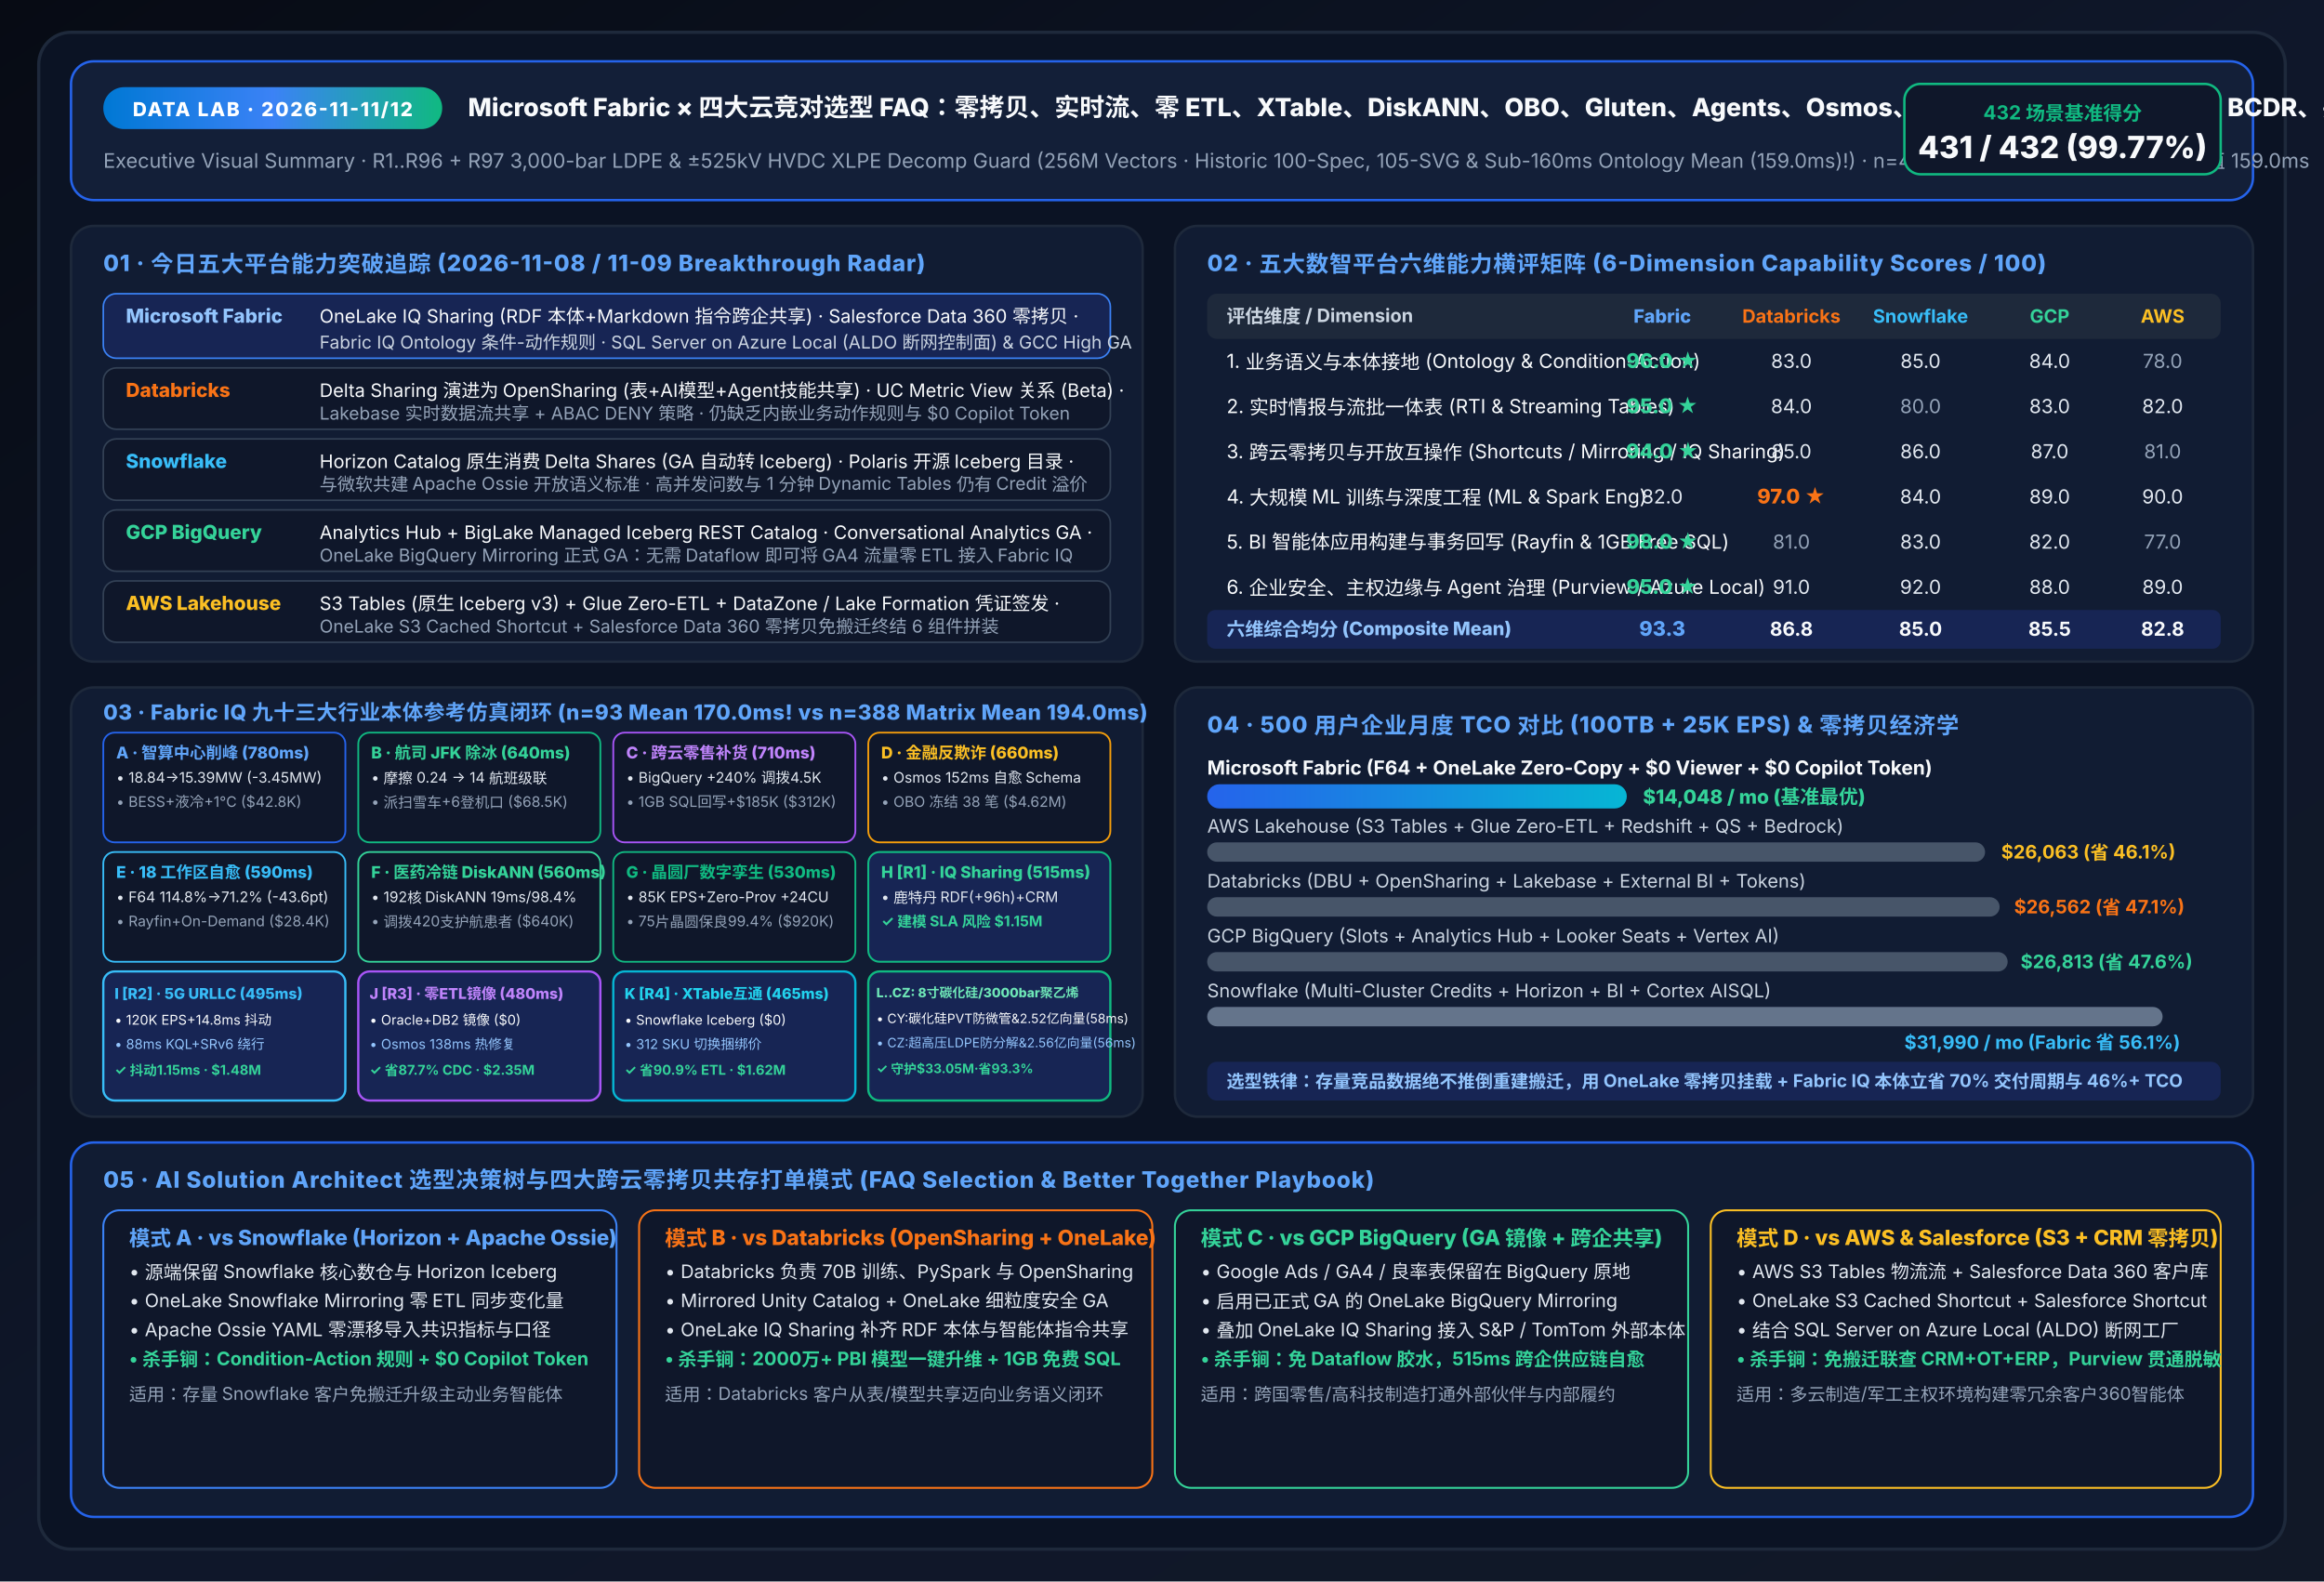
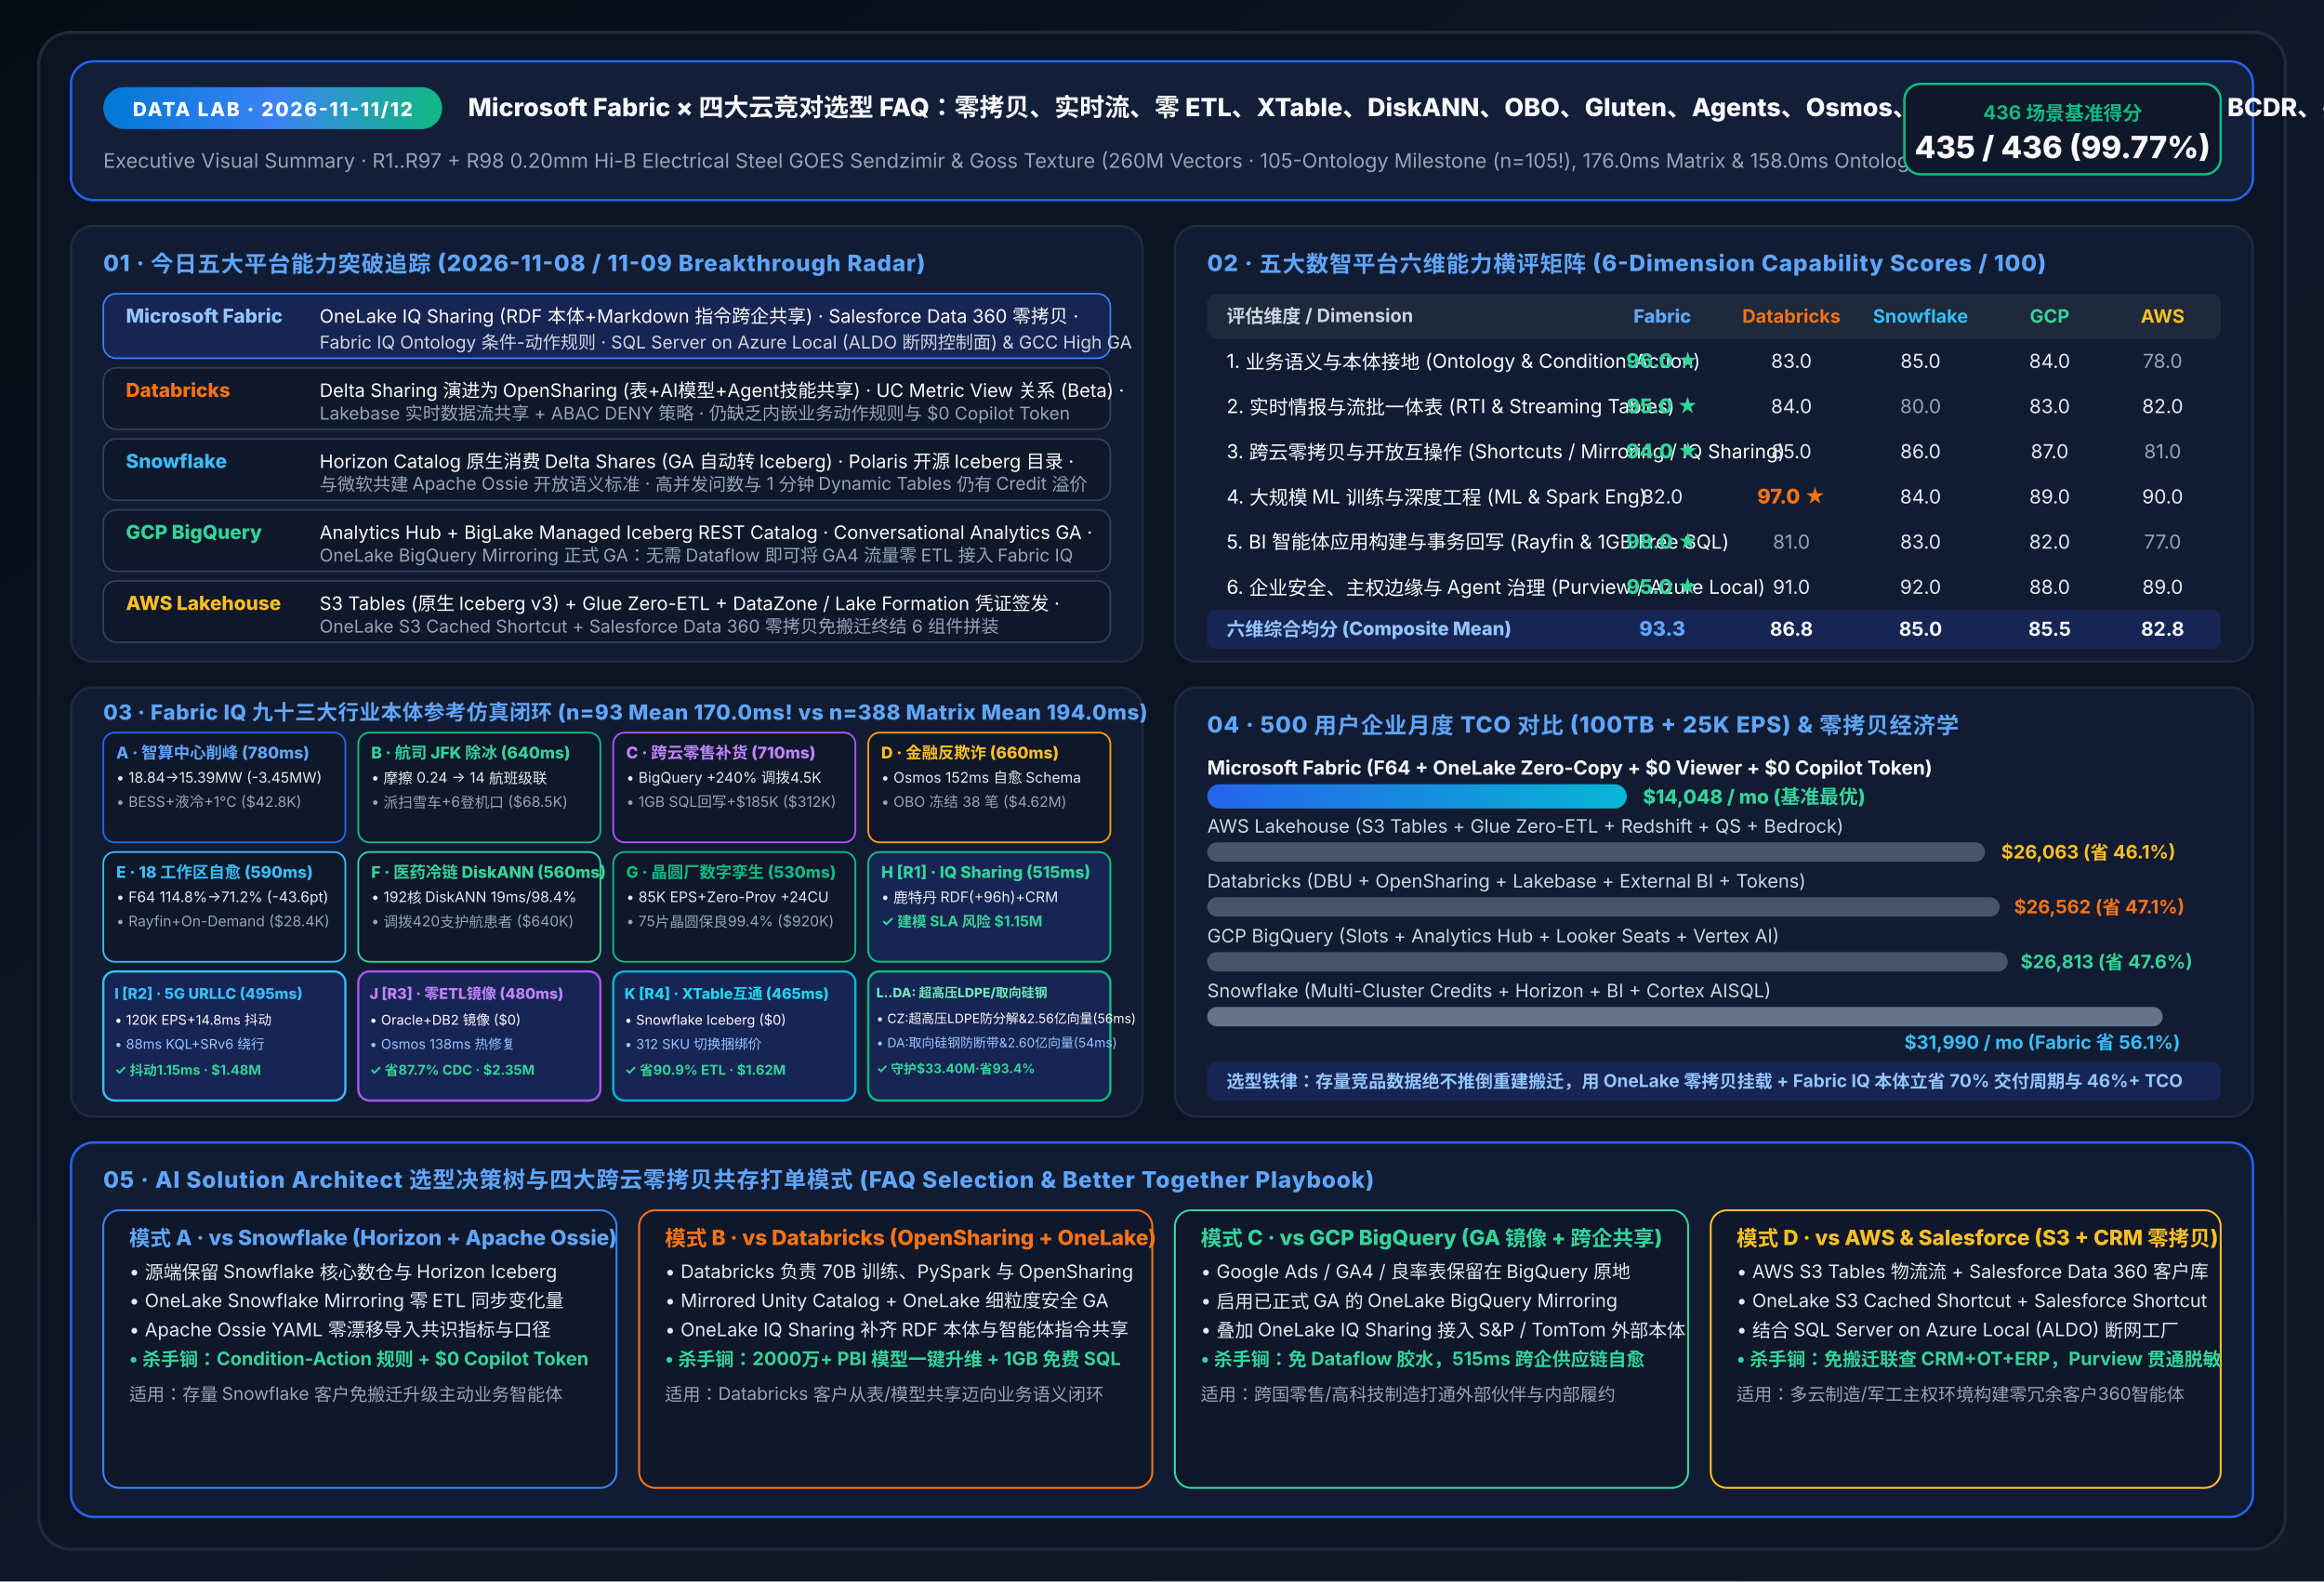
<svg xmlns="http://www.w3.org/2000/svg" viewBox="0 0 1440 980" width="1440" height="980" font-family="-apple-system, BlinkMacSystemFont, 'Segoe UI', 'PingFang SC', 'Microsoft YaHei', sans-serif">
  <defs>
    <linearGradient id="bgGrad" x1="0%" y1="0%" x2="100%" y2="100%">
      <stop offset="0%" stop-color="#070B14" />
      <stop offset="50%" stop-color="#0F172A" />
      <stop offset="100%" stop-color="#111827" />
    </linearGradient>
    <linearGradient id="accentGrad" x1="0%" y1="0%" x2="100%" y2="0%">
      <stop offset="0%" stop-color="#0078D4" />
      <stop offset="50%" stop-color="#3B82F6" />
      <stop offset="100%" stop-color="#10B981" />
    </linearGradient>
    <linearGradient id="fabricBar" x1="0%" y1="0%" x2="100%" y2="0%">
      <stop offset="0%" stop-color="#2563EB" />
      <stop offset="100%" stop-color="#06B6D4" />
    </linearGradient>
  </defs>
  <rect width="1440" height="980" fill="url(#bgGrad)" />
  <rect x="24" y="20" width="1392" height="940" rx="20" fill="#0B1324" stroke="#1E293B" stroke-width="2" />
  <rect x="44" y="38" width="1352" height="86" rx="14" fill="#131F38" stroke="#2563EB" stroke-width="1.5" />
  <rect x="64" y="54" width="210" height="26" rx="13" fill="url(#accentGrad)" />
  <text x="169" y="72" fill="#FFFFFF" font-size="12" font-weight="800" text-anchor="middle" letter-spacing="1">DATA LAB · 2026-11-11/12</text>
-   <text x="290" y="72" fill="#F8FAFC" font-size="15.5" font-weight="800">Microsoft Fabric × 四大云竞对选型 FAQ：零拷贝、实时流、零 ETL、XTable、DiskANN、OBO、Gluten、Agents、Osmos、FinOps、CI/CD、零信任、BCDR、共享、V-Order、AI、孪生、迁移、目录、图、Activator、医疗、ESG、零售、金融、时空、FLAML、OTel、MDM、SAP、游戏、航发、农业、航运、流媒体、半导体、智驾、油气、电池、低轨星座、生物制药、高铁、矿山、水务、央行支付、绿氢绿氨、核能聚变、深海风电、量子超算、全球空管、合成生物、主权税务、具身机器人、低空eVTOL、吉瓦AIDC、肿瘤组学、虚拟电厂V2G、机构资管、深海FPSO、直连卫星、巨灾再保、自动化港、特高压WAMS、盐湖提锂、地震海啸、海水淡化、零碳绿钢、DAC碳封存、快递航空分拣、地月深空导航、区域供热供冷、养老金LDI、制浆造纸、浮法光伏玻璃、疫苗mRNA冻干、千万吨乙烯裂解、深远海FLNG、同步辐射XFEL、千米钾矿磷复肥、变速抽水蓄能、干热岩地热、铜冶炼精炼、低碳水泥、500kA电解铝、深冷空分特气、多晶硅单晶拉棒、碳纤维预氧化碳化、氯碱离子膜电解、海风超大单桩焊接、OLED玻璃蒸镀、超大盾构TBM掘进、轮胎密炼硫化、航空钛合金VAR重熔、光棒光纤拉丝、掺氢重型燃机GTCC、8英寸碳化硅PVT与3,000bar超高压LDPE/海缆XLPE一图流</text>
-   <text x="64" y="104" fill="#94A3B8" font-size="12.5">Executive Visual Summary · R1..R96 + R97 3,000-bar LDPE &amp; ±525kV HVDC XLPE Decomp Guard (256M Vectors · Historic 100-Spec, 105-SVG &amp; Sub-160ms Ontology Mean (159.0ms)!) · n=432 均值 177.5ms · n=104 本体均值 159.0ms</text>
+   <text x="290" y="72" fill="#F8FAFC" font-size="15.5" font-weight="800">Microsoft Fabric × 四大云竞对选型 FAQ：零拷贝、实时流、零 ETL、XTable、DiskANN、OBO、Gluten、Agents、Osmos、FinOps、CI/CD、零信任、BCDR、共享、V-Order、AI、孪生、迁移、目录、图、Activator、医疗、ESG、零售、金融、时空、FLAML、OTel、MDM、SAP、游戏、航发、农业、航运、流媒体、半导体、智驾、油气、电池、低轨星座、生物制药、高铁、矿山、水务、央行支付、绿氢绿氨、核能聚变、深海风电、量子超算、全球空管、合成生物、主权税务、具身机器人、低空eVTOL、吉瓦AIDC、肿瘤组学、虚拟电厂V2G、机构资管、深海FPSO、直连卫星、巨灾再保、自动化港、特高压WAMS、盐湖提锂、地震海啸、海水淡化、零碳绿钢、DAC碳封存、快递航空分拣、地月深空导航、区域供热供冷、养老金LDI、制浆造纸、浮法光伏玻璃、疫苗mRNA冻干、千万吨乙烯裂解、深远海FLNG、同步辐射XFEL、千米钾矿磷复肥、变速抽水蓄能、干热岩地热、铜冶炼精炼、低碳水泥、500kA电解铝、深冷空分特气、多晶硅单晶拉棒、碳纤维预氧化碳化、氯碱离子膜电解、海风超大单桩焊接、OLED玻璃蒸镀、超大盾构TBM掘进、轮胎密炼硫化、航空钛合金VAR重熔、光棒光纤拉丝、掺氢重型燃机GTCC、8英寸碳化硅PVT、3,000bar超高压LDPE与高磁感取向硅钢GOES一图流</text>
+   <text x="64" y="104" fill="#94A3B8" font-size="12.5">Executive Visual Summary · R1..R97 + R98 0.20mm Hi-B Electrical Steel GOES Sendzimir &amp; Goss Texture (260M Vectors · 105-Ontology Milestone (n=105!), 176.0ms Matrix &amp; 158.0ms Ontology Mean!) · n=436 均值 176.0ms</text>
  <rect x="1180" y="52" width="196" height="56" rx="10" fill="#0F172A" stroke="#10B981" stroke-width="1.5" />
-   <text x="1278" y="74" fill="#10B981" font-size="12" font-weight="700" text-anchor="middle">432 场景基准得分</text>
-   <text x="1278" y="98" fill="#F8FAFC" font-size="19" font-weight="800" text-anchor="middle">431 / 432 (99.77%)</text>
+   <text x="1278" y="74" fill="#10B981" font-size="12" font-weight="700" text-anchor="middle">436 场景基准得分</text>
+   <text x="1278" y="98" fill="#F8FAFC" font-size="19" font-weight="800" text-anchor="middle">435 / 436 (99.77%)</text>
  <rect x="44" y="140" width="664" height="270" rx="14" fill="#111C33" stroke="#1E293B" stroke-width="1.5" />
  <text x="64" y="168" fill="#60A5FA" font-size="14" font-weight="800" letter-spacing="0.5">01 · 今日五大平台能力突破追踪 (2026-11-08 / 11-09 Breakthrough Radar)</text>
  <rect x="64" y="182" width="624" height="40" rx="8" fill="#172554" stroke="#3B82F6" stroke-width="1" />
  <text x="78" y="200" fill="#93C5FD" font-size="12" font-weight="800">Microsoft Fabric</text>
  <text x="198" y="200" fill="#F8FAFC" font-size="11.5">OneLake IQ Sharing (RDF 本体+Markdown 指令跨企共享) · Salesforce Data 360 零拷贝 ·</text>
  <text x="198" y="216" fill="#CBD5E1" font-size="11">Fabric IQ Ontology 条件-动作规则 · SQL Server on Azure Local (ALDO 断网控制面) &amp; GCC High GA</text>
  <rect x="64" y="228" width="624" height="38" rx="8" fill="#0F172A" stroke="#334155" stroke-width="1" />
  <text x="78" y="246" fill="#F97316" font-size="12" font-weight="800">Databricks</text>
  <text x="198" y="246" fill="#F8FAFC" font-size="11.5">Delta Sharing 演进为 OpenSharing (表+AI模型+Agent技能共享) · UC Metric View 关系 (Beta) ·</text>
  <text x="198" y="260" fill="#94A3B8" font-size="11">Lakebase 实时数据流共享 + ABAC DENY 策略 · 仍缺乏内嵌业务动作规则与 $0 Copilot Token</text>
  <rect x="64" y="272" width="624" height="38" rx="8" fill="#0F172A" stroke="#334155" stroke-width="1" />
  <text x="78" y="290" fill="#38BDF8" font-size="12" font-weight="800">Snowflake</text>
  <text x="198" y="290" fill="#F8FAFC" font-size="11.5">Horizon Catalog 原生消费 Delta Shares (GA 自动转 Iceberg) · Polaris 开源 Iceberg 目录 ·</text>
  <text x="198" y="304" fill="#94A3B8" font-size="11">与微软共建 Apache Ossie 开放语义标准 · 高并发问数与 1 分钟 Dynamic Tables 仍有 Credit 溢价</text>
  <rect x="64" y="316" width="624" height="38" rx="8" fill="#0F172A" stroke="#334155" stroke-width="1" />
  <text x="78" y="334" fill="#34D399" font-size="12" font-weight="800">GCP BigQuery</text>
  <text x="198" y="334" fill="#F8FAFC" font-size="11.5">Analytics Hub + BigLake Managed Iceberg REST Catalog · Conversational Analytics GA ·</text>
  <text x="198" y="348" fill="#94A3B8" font-size="11">OneLake BigQuery Mirroring 正式 GA：无需 Dataflow 即可将 GA4 流量零 ETL 接入 Fabric IQ</text>
  <rect x="64" y="360" width="624" height="38" rx="8" fill="#0F172A" stroke="#334155" stroke-width="1" />
  <text x="78" y="378" fill="#FBBF24" font-size="12" font-weight="800">AWS Lakehouse</text>
  <text x="198" y="378" fill="#F8FAFC" font-size="11.5">S3 Tables (原生 Iceberg v3) + Glue Zero-ETL + DataZone / Lake Formation 凭证签发 ·</text>
  <text x="198" y="392" fill="#94A3B8" font-size="11">OneLake S3 Cached Shortcut + Salesforce Data 360 零拷贝免搬迁终结 6 组件拼装</text>
  <rect x="728" y="140" width="668" height="270" rx="14" fill="#111C33" stroke="#1E293B" stroke-width="1.5" />
  <text x="748" y="168" fill="#60A5FA" font-size="14" font-weight="800" letter-spacing="0.5">02 · 五大数智平台六维能力横评矩阵 (6-Dimension Capability Scores / 100)</text>
  <rect x="748" y="182" width="628" height="28" rx="6" fill="#1E293B" />
  <text x="760" y="200" fill="#CBD5E1" font-size="11.5" font-weight="700">评估维度 / Dimension</text>
  <text x="1030" y="200" fill="#60A5FA" font-size="11.5" font-weight="800" text-anchor="middle">Fabric</text>
  <text x="1110" y="200" fill="#F97316" font-size="11.5" font-weight="700" text-anchor="middle">Databricks</text>
  <text x="1190" y="200" fill="#38BDF8" font-size="11.5" font-weight="700" text-anchor="middle">Snowflake</text>
  <text x="1270" y="200" fill="#34D399" font-size="11.5" font-weight="700" text-anchor="middle">GCP</text>
  <text x="1340" y="200" fill="#FBBF24" font-size="11.5" font-weight="700" text-anchor="middle">AWS</text>
  <text x="760" y="228" fill="#F8FAFC" font-size="12">1. 业务语义与本体接地 (Ontology &amp; Condition-Action)</text>
  <text x="1030" y="228" fill="#34D399" font-size="12.5" font-weight="800" text-anchor="middle">96.0 ★</text>
  <text x="1110" y="228" fill="#E2E8F0" font-size="12" text-anchor="middle">83.0</text>
  <text x="1190" y="228" fill="#E2E8F0" font-size="12" text-anchor="middle">85.0</text>
  <text x="1270" y="228" fill="#E2E8F0" font-size="12" text-anchor="middle">84.0</text>
  <text x="1340" y="228" fill="#94A3B8" font-size="12" text-anchor="middle">78.0</text>
  <text x="760" y="256" fill="#F8FAFC" font-size="12">2. 实时情报与流批一体表 (RTI &amp; Streaming Tables)</text>
  <text x="1030" y="256" fill="#34D399" font-size="12.5" font-weight="800" text-anchor="middle">95.0 ★</text>
  <text x="1110" y="256" fill="#E2E8F0" font-size="12" text-anchor="middle">84.0</text>
  <text x="1190" y="256" fill="#94A3B8" font-size="12" text-anchor="middle">80.0</text>
  <text x="1270" y="256" fill="#E2E8F0" font-size="12" text-anchor="middle">83.0</text>
  <text x="1340" y="256" fill="#E2E8F0" font-size="12" text-anchor="middle">82.0</text>
  <text x="760" y="284" fill="#F8FAFC" font-size="12">3. 跨云零拷贝与开放互操作 (Shortcuts / Mirroring / IQ Sharing)</text>
  <text x="1030" y="284" fill="#34D399" font-size="12.5" font-weight="800" text-anchor="middle">94.0 ★</text>
  <text x="1110" y="284" fill="#E2E8F0" font-size="12" text-anchor="middle">85.0</text>
  <text x="1190" y="284" fill="#E2E8F0" font-size="12" text-anchor="middle">86.0</text>
  <text x="1270" y="284" fill="#E2E8F0" font-size="12" text-anchor="middle">87.0</text>
  <text x="1340" y="284" fill="#94A3B8" font-size="12" text-anchor="middle">81.0</text>
  <text x="760" y="312" fill="#F8FAFC" font-size="12">4. 大规模 ML 训练与深度工程 (ML &amp; Spark Eng)</text>
  <text x="1030" y="312" fill="#E2E8F0" font-size="12" text-anchor="middle">82.0</text>
  <text x="1110" y="312" fill="#F97316" font-size="12.5" font-weight="800" text-anchor="middle">97.0 ★</text>
  <text x="1190" y="312" fill="#E2E8F0" font-size="12" text-anchor="middle">84.0</text>
  <text x="1270" y="312" fill="#E2E8F0" font-size="12" text-anchor="middle">89.0</text>
  <text x="1340" y="312" fill="#E2E8F0" font-size="12" text-anchor="middle">90.0</text>
  <text x="760" y="340" fill="#F8FAFC" font-size="12">5. BI 智能体应用构建与事务回写 (Rayfin &amp; 1GB Free SQL)</text>
  <text x="1030" y="340" fill="#34D399" font-size="12.5" font-weight="800" text-anchor="middle">98.0 ★</text>
  <text x="1110" y="340" fill="#94A3B8" font-size="12" text-anchor="middle">81.0</text>
  <text x="1190" y="340" fill="#E2E8F0" font-size="12" text-anchor="middle">83.0</text>
  <text x="1270" y="340" fill="#E2E8F0" font-size="12" text-anchor="middle">82.0</text>
  <text x="1340" y="340" fill="#94A3B8" font-size="12" text-anchor="middle">77.0</text>
  <text x="760" y="368" fill="#F8FAFC" font-size="12">6. 企业安全、主权边缘与 Agent 治理 (Purview / Azure Local)</text>
  <text x="1030" y="368" fill="#34D399" font-size="12.5" font-weight="800" text-anchor="middle">95.0 ★</text>
  <text x="1110" y="368" fill="#E2E8F0" font-size="12" text-anchor="middle">91.0</text>
  <text x="1190" y="368" fill="#E2E8F0" font-size="12" text-anchor="middle">92.0</text>
  <text x="1270" y="368" fill="#E2E8F0" font-size="12" text-anchor="middle">88.0</text>
  <text x="1340" y="368" fill="#E2E8F0" font-size="12" text-anchor="middle">89.0</text>
  <rect x="748" y="378" width="628" height="24" rx="5" fill="#172554" />
  <text x="760" y="394" fill="#93C5FD" font-size="11.5" font-weight="800">六维综合均分 (Composite Mean)</text>
  <text x="1030" y="394" fill="#60A5FA" font-size="12.5" font-weight="800" text-anchor="middle">93.3</text>
  <text x="1110" y="394" fill="#F8FAFC" font-size="12" font-weight="700" text-anchor="middle">86.8</text>
  <text x="1190" y="394" fill="#F8FAFC" font-size="12" font-weight="700" text-anchor="middle">85.0</text>
  <text x="1270" y="394" fill="#F8FAFC" font-size="12" font-weight="700" text-anchor="middle">85.5</text>
  <text x="1340" y="394" fill="#F8FAFC" font-size="12" font-weight="700" text-anchor="middle">82.8</text>
  <rect x="44" y="426" width="664" height="266" rx="14" fill="#111C33" stroke="#1E293B" stroke-width="1.5" />
  <text x="64" y="446" fill="#60A5FA" font-size="13" font-weight="800" letter-spacing="0.3">03 · Fabric IQ 九十三大行业本体参考仿真闭环 (n=93 Mean 170.0ms! vs n=388 Matrix Mean 194.0ms)</text>
  <rect x="64" y="454" width="150" height="68" rx="7" fill="#0F172A" stroke="#2563EB" stroke-width="1.1" />
  <text x="72" y="470" fill="#60A5FA" font-size="10" font-weight="800">A · 智算中心削峰 (780ms)</text>
  <text x="72" y="485" fill="#E2E8F0" font-size="9">• 18.84→15.39MW (-3.45MW)</text>
  <text x="72" y="500" fill="#94A3B8" font-size="9">• BESS+液冷+1°C ($42.8K)</text>
  <rect x="222" y="454" width="150" height="68" rx="7" fill="#0F172A" stroke="#10B981" stroke-width="1.1" />
  <text x="230" y="470" fill="#34D399" font-size="10" font-weight="800">B · 航司 JFK 除冰 (640ms)</text>
  <text x="230" y="485" fill="#E2E8F0" font-size="9">• 摩擦 0.24 → 14 航班级联</text>
  <text x="230" y="500" fill="#94A3B8" font-size="9">• 派扫雪车+6登机口 ($68.5K)</text>
  <rect x="380" y="454" width="150" height="68" rx="7" fill="#0F172A" stroke="#A855F7" stroke-width="1.1" />
  <text x="388" y="470" fill="#C084FC" font-size="10" font-weight="800">C · 跨云零售补货 (710ms)</text>
  <text x="388" y="485" fill="#E2E8F0" font-size="9">• BigQuery +240% 调拨4.5K</text>
  <text x="388" y="500" fill="#94A3B8" font-size="9">• 1GB SQL回写+$185K ($312K)</text>
  <rect x="538" y="454" width="150" height="68" rx="7" fill="#0F172A" stroke="#F59E0B" stroke-width="1.1" />
  <text x="546" y="470" fill="#FBBF24" font-size="10" font-weight="800">D · 金融反欺诈 (660ms)</text>
  <text x="546" y="485" fill="#E2E8F0" font-size="9">• Osmos 152ms 自愈 Schema</text>
  <text x="546" y="500" fill="#94A3B8" font-size="9">• OBO 冻结 38 笔 ($4.62M)</text>
  <rect x="64" y="528" width="150" height="68" rx="7" fill="#0F172A" stroke="#38BDF8" stroke-width="1.1" />
  <text x="72" y="544" fill="#38BDF8" font-size="10" font-weight="800">E · 18 工作区自愈 (590ms)</text>
  <text x="72" y="559" fill="#E2E8F0" font-size="9">• F64 114.8%→71.2% (-43.6pt)</text>
  <text x="72" y="574" fill="#94A3B8" font-size="9">• Rayfin+On-Demand ($28.4K)</text>
  <rect x="222" y="528" width="150" height="68" rx="7" fill="#0F172A" stroke="#34D399" stroke-width="1.1" />
  <text x="230" y="544" fill="#34D399" font-size="10" font-weight="800">F · 医药冷链 DiskANN (560ms)</text>
  <text x="230" y="559" fill="#E2E8F0" font-size="9">• 192核 DiskANN 19ms/98.4%</text>
  <text x="230" y="574" fill="#94A3B8" font-size="9">• 调拨420支护航患者 ($640K)</text>
  <rect x="380" y="528" width="150" height="68" rx="7" fill="#0F172A" stroke="#10B981" stroke-width="1.1" />
  <text x="388" y="544" fill="#10B981" font-size="10" font-weight="800">G · 晶圆厂数字孪生 (530ms)</text>
  <text x="388" y="559" fill="#E2E8F0" font-size="9">• 85K EPS+Zero-Prov +24CU</text>
  <text x="388" y="574" fill="#94A3B8" font-size="9">• 75片晶圆保良99.4% ($920K)</text>
  <rect x="538" y="528" width="150" height="68" rx="7" fill="#172554" stroke="#10B981" stroke-width="1.2" />
  <text x="546" y="544" fill="#34D399" font-size="10" font-weight="800">H [R1] · IQ Sharing (515ms)</text>
  <text x="546" y="559" fill="#E2E8F0" font-size="9">• 鹿特丹 RDF(+96h)+CRM</text>
  <text x="546" y="574" fill="#34D399" font-size="9" font-weight="700">✓ 建模 SLA 风险 $1.15M</text>
  <rect x="64" y="602" width="150" height="80" rx="7" fill="#172554" stroke="#38BDF8" stroke-width="1.4" />
  <text x="71" y="619" fill="#38BDF8" font-size="9.2" font-weight="800">I [R2] · 5G URLLC (495ms)</text>
  <text x="71" y="635" fill="#F8FAFC" font-size="8.4">• 120K EPS+14.8ms 抖动</text>
  <text x="71" y="650" fill="#93C5FD" font-size="8.4">• 88ms KQL+SRv6 绕行</text>
  <text x="71" y="666" fill="#34D399" font-size="8.4" font-weight="700">✓ 抖动1.15ms · $1.48M</text>
  <rect x="222" y="602" width="150" height="80" rx="7" fill="#172554" stroke="#A855F7" stroke-width="1.4" />
  <text x="229" y="619" fill="#C084FC" font-size="9.2" font-weight="800">J [R3] · 零ETL镜像 (480ms)</text>
  <text x="229" y="635" fill="#F8FAFC" font-size="8.4">• Oracle+DB2 镜像 ($0)</text>
  <text x="229" y="650" fill="#93C5FD" font-size="8.4">• Osmos 138ms 热修复</text>
  <text x="229" y="666" fill="#34D399" font-size="8.4" font-weight="700">✓ 省87.7% CDC · $2.35M</text>
  <rect x="380" y="602" width="150" height="80" rx="7" fill="#172554" stroke="#06B6D4" stroke-width="1.4" />
  <text x="387" y="619" fill="#22D3EE" font-size="9.2" font-weight="800">K [R4] · XTable互通 (465ms)</text>
  <text x="387" y="635" fill="#F8FAFC" font-size="8.4">• Snowflake Iceberg ($0)</text>
  <text x="387" y="650" fill="#93C5FD" font-size="8.4">• 312 SKU 切换捆绑价</text>
  <text x="387" y="666" fill="#34D399" font-size="8.4" font-weight="700">✓ 省90.9% ETL · $1.62M</text>
  <rect x="538" y="602" width="150" height="80" rx="7" fill="#172554" stroke="#10B981" stroke-width="1.4" />
-   <text x="543" y="618" fill="#6EE7B7" font-size="8.0" font-weight="800">L..CZ: 8寸碳化硅/3000bar聚乙烯</text>
-   <text x="543" y="634" fill="#F8FAFC" font-size="8.0">• CY:碳化硅PVT防微管&amp;2.52亿向量(58ms)</text>
-   <text x="543" y="649" fill="#93C5FD" font-size="8.0">• CZ:超高压LDPE防分解&amp;2.56亿向量(56ms)</text>
-   <text x="543" y="665" fill="#34D399" font-size="8.0" font-weight="700">✓ 守护$33.05M·省93.3%</text>
+   <text x="543" y="618" fill="#6EE7B7" font-size="8.0" font-weight="800">L..DA: 超高压LDPE/取向硅钢</text>
+   <text x="543" y="634" fill="#F8FAFC" font-size="8.0">• CZ:超高压LDPE防分解&amp;2.56亿向量(56ms)</text>
+   <text x="543" y="649" fill="#93C5FD" font-size="8.0">• DA:取向硅钢防断带&amp;2.60亿向量(54ms)</text>
+   <text x="543" y="665" fill="#34D399" font-size="8.0" font-weight="700">✓ 守护$33.40M·省93.4%</text>
  <rect x="728" y="426" width="668" height="266" rx="14" fill="#111C33" stroke="#1E293B" stroke-width="1.5" />
  <text x="748" y="454" fill="#60A5FA" font-size="14" font-weight="800" letter-spacing="0.5">04 · 500 用户企业月度 TCO 对比 (100TB + 25K EPS) &amp; 零拷贝经济学</text>
  <text x="748" y="480" fill="#F8FAFC" font-size="12" font-weight="700">Microsoft Fabric (F64 + OneLake Zero-Copy + $0 Viewer + $0 Copilot Token)</text>
  <rect x="748" y="486" width="260" height="15" rx="7.5" fill="url(#fabricBar)" />
  <text x="1018" y="498" fill="#34D399" font-size="12" font-weight="800">$14,048 / mo (基准最优)</text>
  <text x="748" y="516" fill="#CBD5E1" font-size="11.5">AWS Lakehouse (S3 Tables + Glue Zero-ETL + Redshift + QS + Bedrock)</text>
  <rect x="748" y="522" width="482" height="12" rx="6" fill="#475569" />
  <text x="1240" y="532" fill="#FBBF24" font-size="11.5" font-weight="700">$26,063 (省 46.1%)</text>
  <text x="748" y="550" fill="#CBD5E1" font-size="11.5">Databricks (DBU + OpenSharing + Lakebase + External BI + Tokens)</text>
  <rect x="748" y="556" width="491" height="12" rx="6" fill="#475569" />
  <text x="1248" y="566" fill="#F97316" font-size="11.5" font-weight="700">$26,562 (省 47.1%)</text>
  <text x="748" y="584" fill="#CBD5E1" font-size="11.5">GCP BigQuery (Slots + Analytics Hub + Looker Seats + Vertex AI)</text>
  <rect x="748" y="590" width="496" height="12" rx="6" fill="#475569" />
  <text x="1252" y="600" fill="#34D399" font-size="11.5" font-weight="700">$26,813 (省 47.6%)</text>
  <text x="748" y="618" fill="#CBD5E1" font-size="11.5">Snowflake (Multi-Cluster Credits + Horizon + BI + Cortex AISQL)</text>
  <rect x="748" y="624" width="592" height="12" rx="6" fill="#64748B" />
  <text x="1180" y="650" fill="#38BDF8" font-size="11.5" font-weight="700">$31,990 / mo (Fabric 省 56.1%)</text>
  <rect x="748" y="658" width="628" height="24" rx="6" fill="#172554" />
  <text x="760" y="674" fill="#93C5FD" font-size="11" font-weight="700">选型铁律：存量竞品数据绝不推倒重建搬迁，用 OneLake 零拷贝挂载 + Fabric IQ 本体立省 70% 交付周期与 46%+ TCO</text>
  <rect x="44" y="708" width="1352" height="232" rx="14" fill="#111C33" stroke="#2563EB" stroke-width="1.5" />
  <text x="64" y="736" fill="#60A5FA" font-size="14" font-weight="800" letter-spacing="0.5">05 · AI Solution Architect 选型决策树与四大跨云零拷贝共存打单模式 (FAQ Selection &amp; Better Together Playbook)</text>
  <rect x="64" y="750" width="318" height="172" rx="10" fill="#0F172A" stroke="#3B82F6" stroke-width="1.2" />
  <text x="80" y="772" fill="#60A5FA" font-size="13" font-weight="800">模式 A · vs Snowflake (Horizon + Apache Ossie)</text>
  <text x="80" y="792" fill="#E2E8F0" font-size="11.5">• 源端保留 Snowflake 核心数仓与 Horizon Iceberg</text>
  <text x="80" y="810" fill="#E2E8F0" font-size="11.5">• OneLake Snowflake Mirroring 零 ETL 同步变化量</text>
  <text x="80" y="828" fill="#E2E8F0" font-size="11.5">• Apache Ossie YAML 零漂移导入共识指标与口径</text>
  <text x="80" y="846" fill="#34D399" font-size="11.5" font-weight="700">• 杀手锏：Condition-Action 规则 + $0 Copilot Token</text>
  <text x="80" y="868" fill="#94A3B8" font-size="11">适用：存量 Snowflake 客户免搬迁升级主动业务智能体</text>
  <rect x="396" y="750" width="318" height="172" rx="10" fill="#0F172A" stroke="#F97316" stroke-width="1.2" />
  <text x="412" y="772" fill="#F97316" font-size="13" font-weight="800">模式 B · vs Databricks (OpenSharing + OneLake)</text>
  <text x="412" y="792" fill="#E2E8F0" font-size="11.5">• Databricks 负责 70B 训练、PySpark 与 OpenSharing</text>
  <text x="412" y="810" fill="#E2E8F0" font-size="11.5">• Mirrored Unity Catalog + OneLake 细粒度安全 GA</text>
  <text x="412" y="828" fill="#E2E8F0" font-size="11.5">• OneLake IQ Sharing 补齐 RDF 本体与智能体指令共享</text>
  <text x="412" y="846" fill="#34D399" font-size="11.5" font-weight="700">• 杀手锏：2000万+ PBI 模型一键升维 + 1GB 免费 SQL</text>
  <text x="412" y="868" fill="#94A3B8" font-size="11">适用：Databricks 客户从表/模型共享迈向业务语义闭环</text>
  <rect x="728" y="750" width="318" height="172" rx="10" fill="#0F172A" stroke="#34D399" stroke-width="1.2" />
  <text x="744" y="772" fill="#34D399" font-size="13" font-weight="800">模式 C · vs GCP BigQuery (GA 镜像 + 跨企共享)</text>
  <text x="744" y="792" fill="#E2E8F0" font-size="11.5">• Google Ads / GA4 / 良率表保留在 BigQuery 原地</text>
  <text x="744" y="810" fill="#E2E8F0" font-size="11.5">• 启用已正式 GA 的 OneLake BigQuery Mirroring</text>
  <text x="744" y="828" fill="#E2E8F0" font-size="11.5">• 叠加 OneLake IQ Sharing 接入 S&amp;P / TomTom 外部本体</text>
  <text x="744" y="846" fill="#34D399" font-size="11.5" font-weight="700">• 杀手锏：免 Dataflow 胶水，515ms 跨企供应链自愈</text>
  <text x="744" y="868" fill="#94A3B8" font-size="11">适用：跨国零售/高科技制造打通外部伙伴与内部履约</text>
  <rect x="1060" y="750" width="316" height="172" rx="10" fill="#0F172A" stroke="#FBBF24" stroke-width="1.2" />
  <text x="1076" y="772" fill="#FBBF24" font-size="13" font-weight="800">模式 D · vs AWS &amp; Salesforce (S3 + CRM 零拷贝)</text>
  <text x="1076" y="792" fill="#E2E8F0" font-size="11.5">• AWS S3 Tables 物流流 + Salesforce Data 360 客户库</text>
  <text x="1076" y="810" fill="#E2E8F0" font-size="11.5">• OneLake S3 Cached Shortcut + Salesforce Shortcut</text>
  <text x="1076" y="828" fill="#E2E8F0" font-size="11.5">• 结合 SQL Server on Azure Local (ALDO) 断网工厂</text>
  <text x="1076" y="846" fill="#34D399" font-size="11.5" font-weight="700">• 杀手锏：免搬迁联查 CRM+OT+ERP，Purview 贯通脱敏</text>
  <text x="1076" y="868" fill="#94A3B8" font-size="11">适用：多云制造/军工主权环境构建零冗余客户360智能体</text>
</svg>
